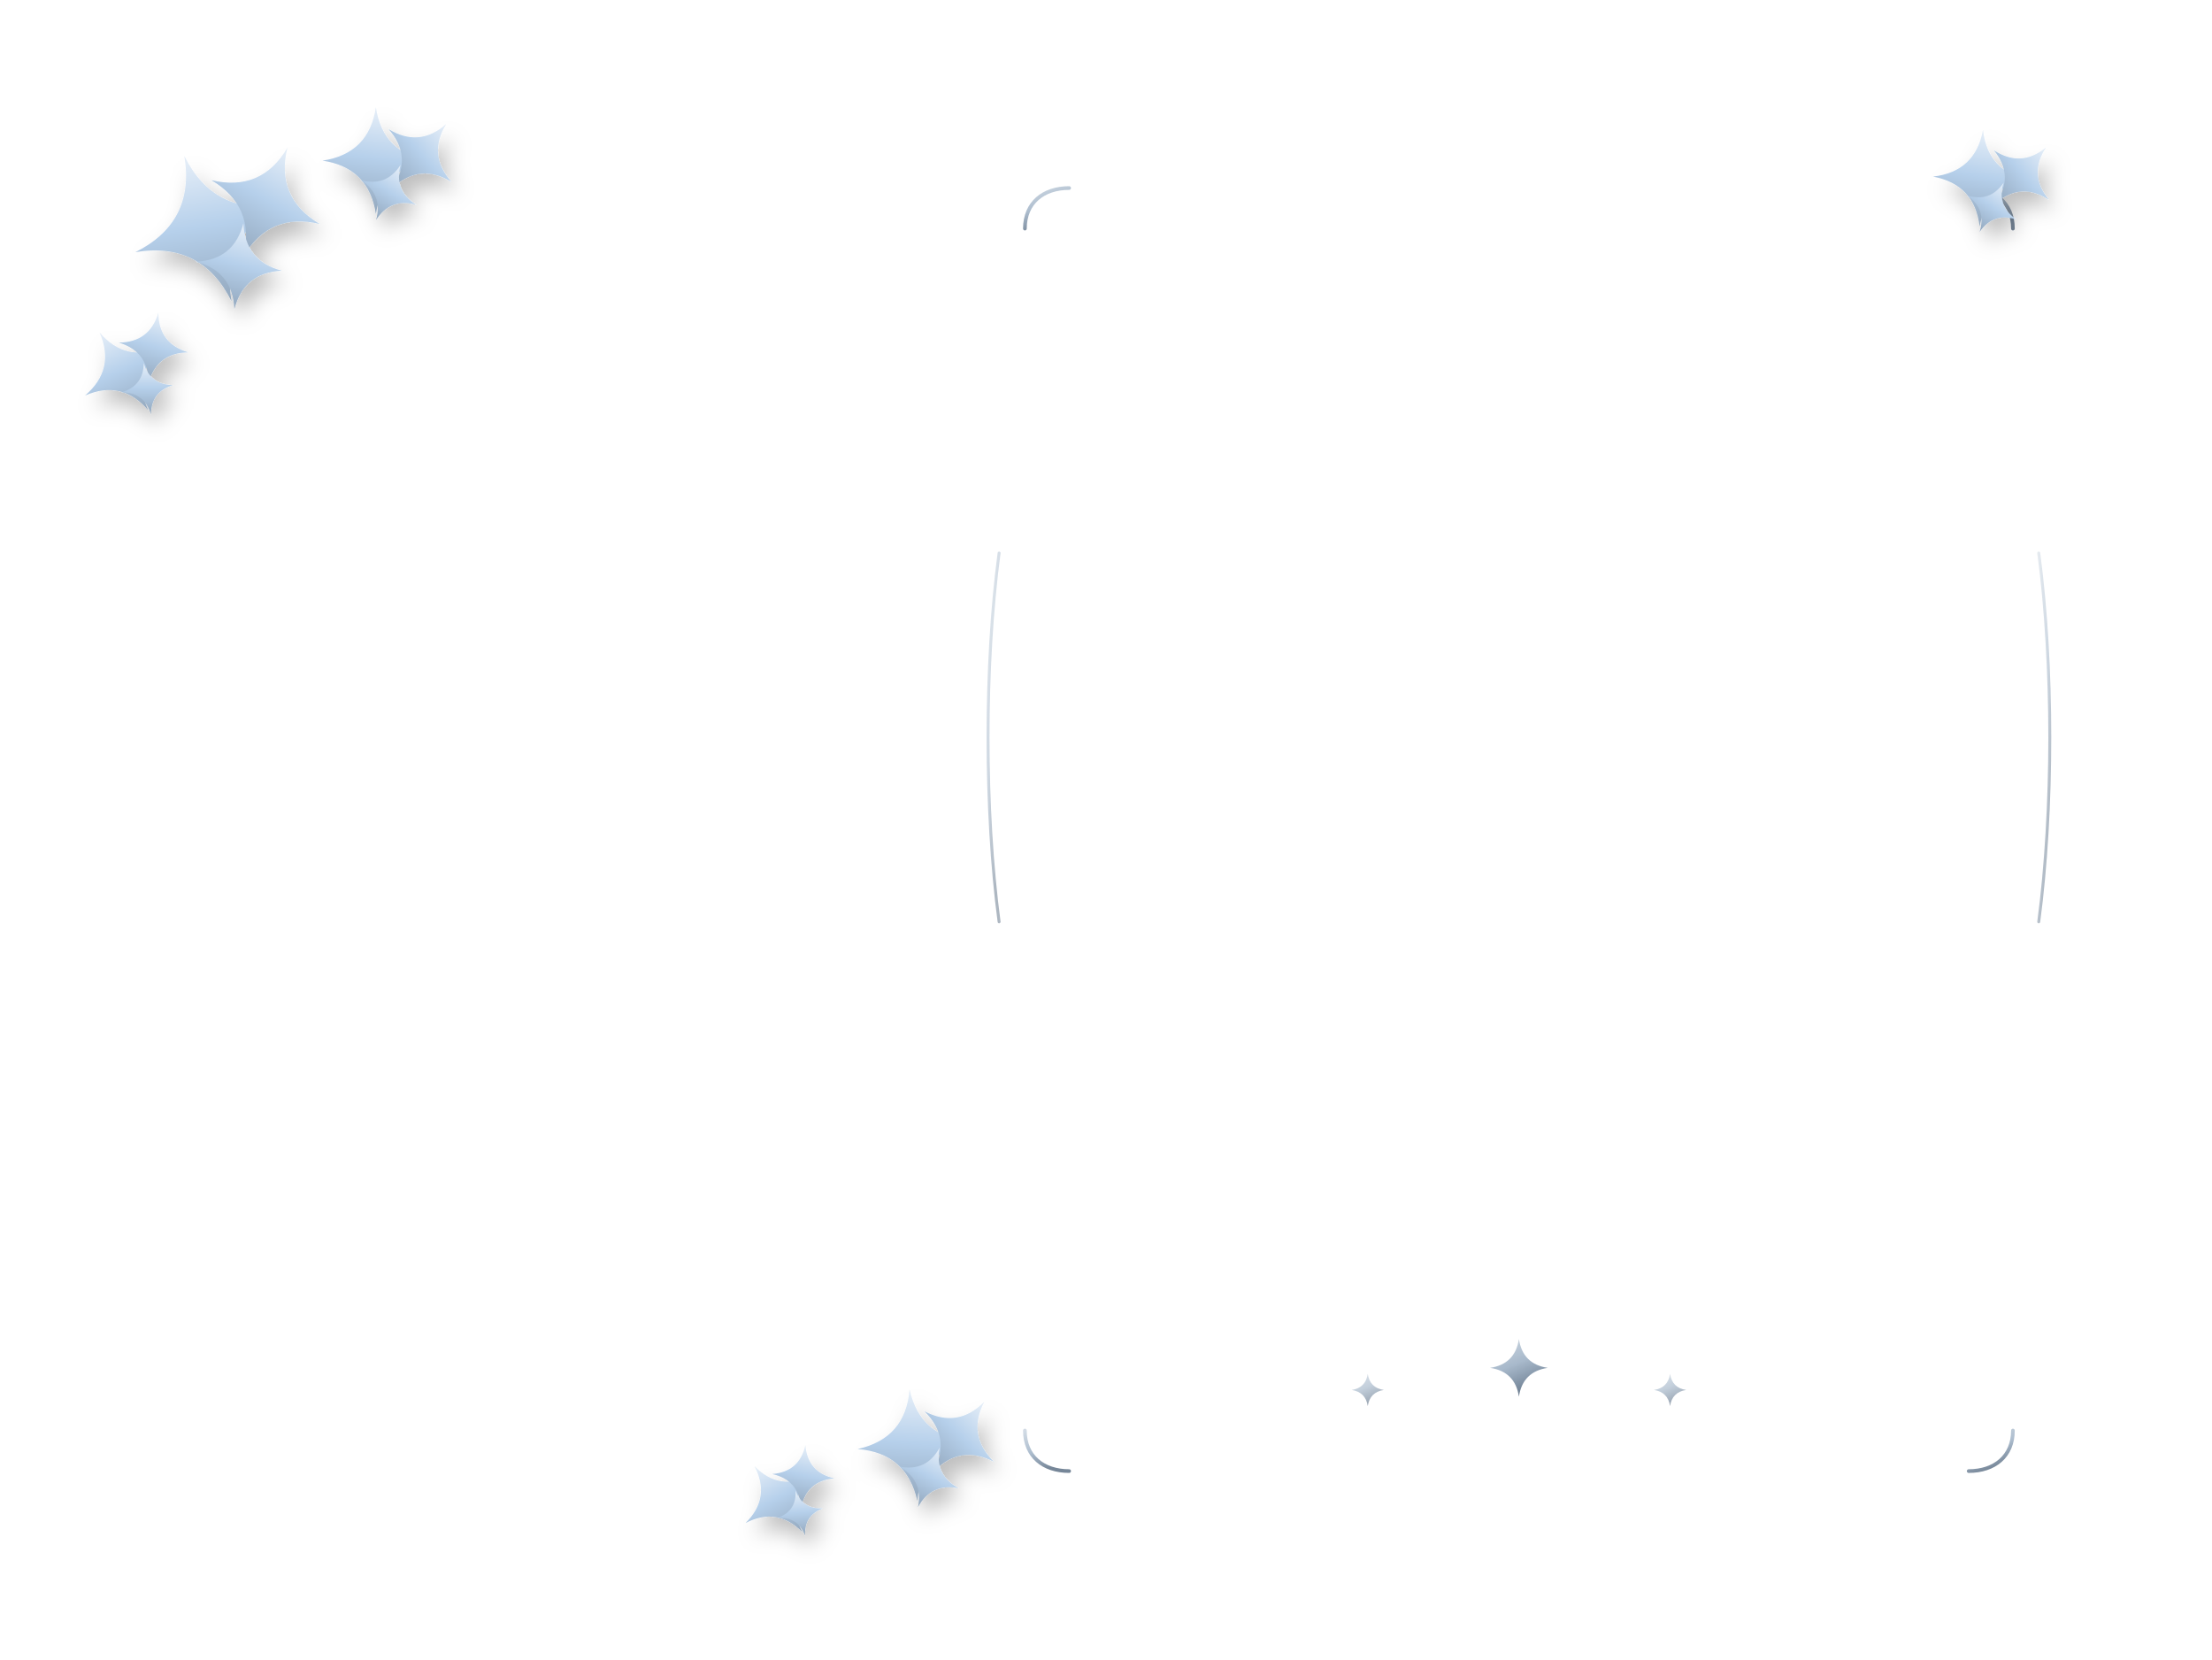
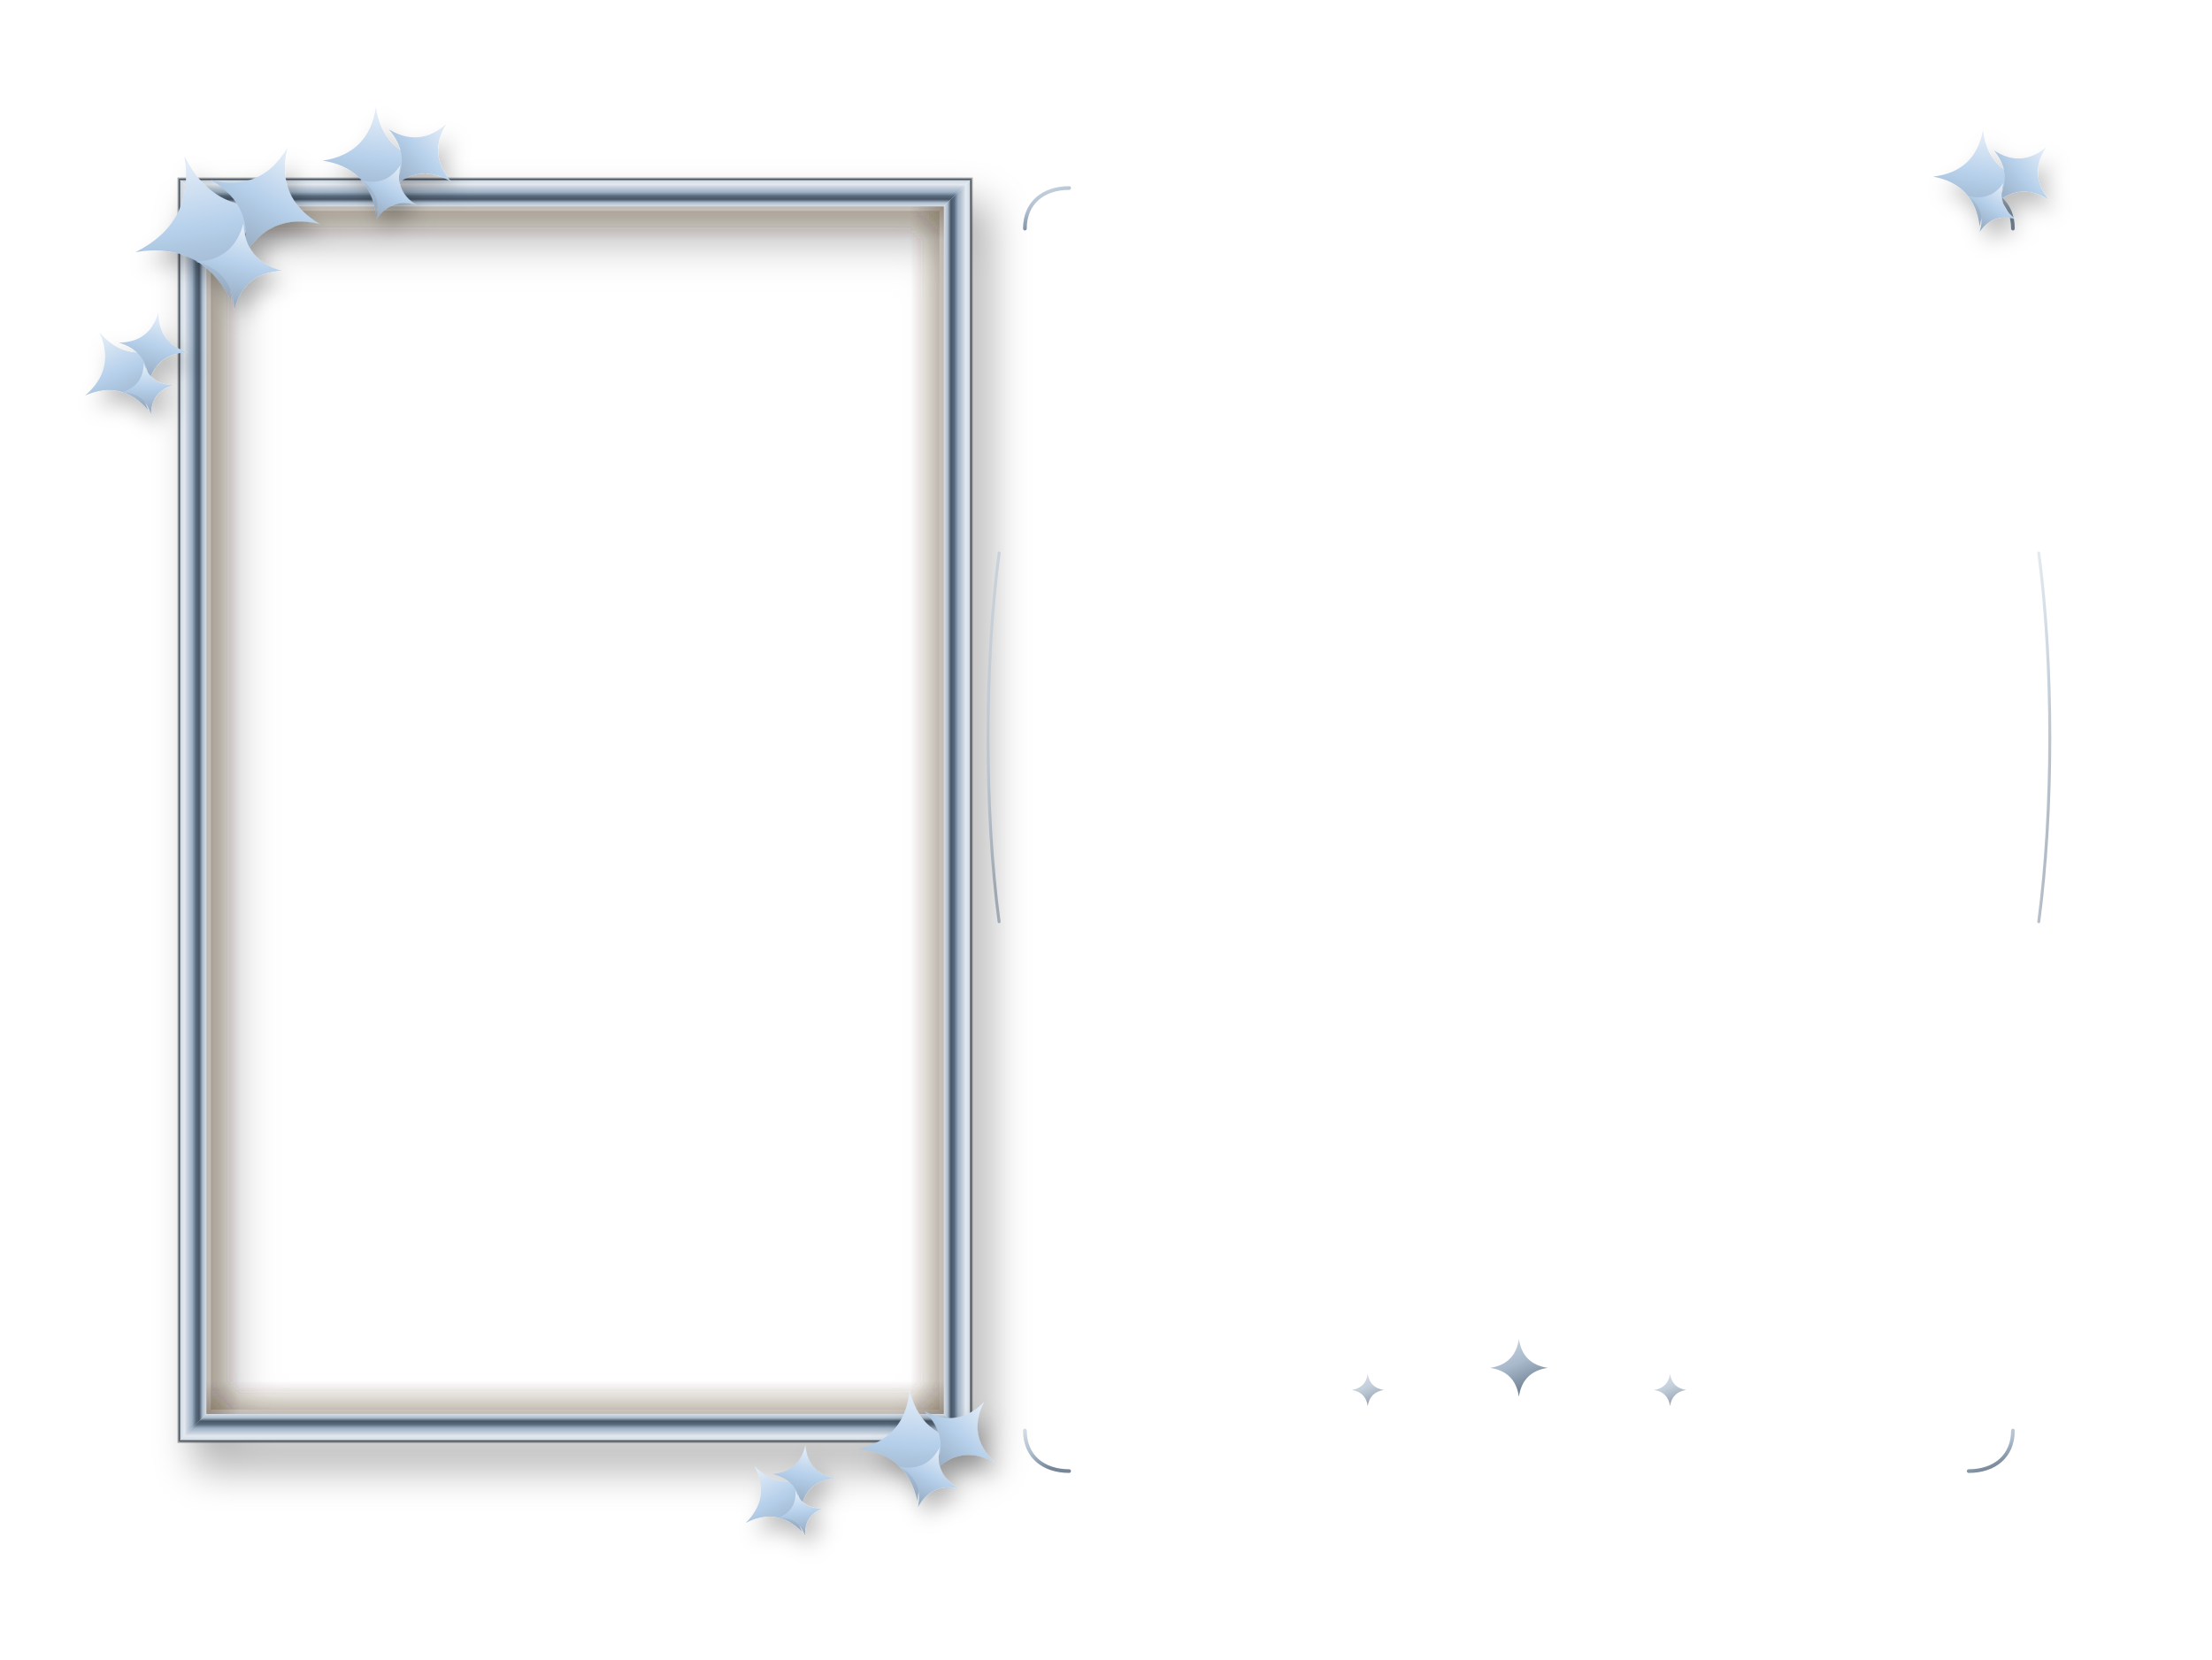
<svg xmlns="http://www.w3.org/2000/svg" viewBox="0 0 1200 900" width="1200" height="900">
  <defs>
+     <linearGradient id="bvT" x1="0" y1="0" x2="0" y2="1">
+       <stop offset="0%" stop-color="#556679" />
+       <stop offset="8%" stop-color="#d4dce5" />
+       <stop offset="20%" stop-color="#e4e9ef" />
+       <stop offset="33%" stop-color="#c1cdda" />
+       <stop offset="48%" stop-color="#9fb2c6" />
+       <stop offset="62%" stop-color="#596b7f" />
+       <stop offset="74%" stop-color="#475565" />
+       <stop offset="86%" stop-color="#adbecf" />
+       <stop offset="100%" stop-color="#d9e0e8" />
+     </linearGradient>
+     <linearGradient id="bvL" x1="0" y1="0" x2="1" y2="0">
+       <stop offset="0%" stop-color="#556679" />
+       <stop offset="8%" stop-color="#d4dce5" />
+       <stop offset="20%" stop-color="#e4e9ef" />
+       <stop offset="33%" stop-color="#c1cdda" />
+       <stop offset="48%" stop-color="#9fb2c6" />
+       <stop offset="62%" stop-color="#596b7f" />
+       <stop offset="74%" stop-color="#475565" />
+       <stop offset="86%" stop-color="#adbecf" />
+       <stop offset="100%" stop-color="#d9e0e8" />
+     </linearGradient>
+     <linearGradient id="bvB" x1="0" y1="1" x2="0" y2="0">
+       <stop offset="0%" stop-color="#556679" />
+       <stop offset="8%" stop-color="#d4dce5" />
+       <stop offset="20%" stop-color="#e4e9ef" />
+       <stop offset="33%" stop-color="#c1cdda" />
+       <stop offset="48%" stop-color="#9fb2c6" />
+       <stop offset="62%" stop-color="#596b7f" />
+       <stop offset="74%" stop-color="#475565" />
+       <stop offset="86%" stop-color="#adbecf" />
+       <stop offset="100%" stop-color="#d9e0e8" />
+     </linearGradient>
+     <linearGradient id="bvR" x1="1" y1="0" x2="0" y2="0">
+       <stop offset="0%" stop-color="#556679" />
+       <stop offset="8%" stop-color="#d4dce5" />
+       <stop offset="20%" stop-color="#e4e9ef" />
+       <stop offset="33%" stop-color="#c1cdda" />
+       <stop offset="48%" stop-color="#9fb2c6" />
+       <stop offset="62%" stop-color="#596b7f" />
+       <stop offset="74%" stop-color="#475565" />
+       <stop offset="86%" stop-color="#adbecf" />
+       <stop offset="100%" stop-color="#d9e0e8" />
+     </linearGradient>
+     <linearGradient id="isT" x1="0" y1="0" x2="0" y2="1">
+       <stop offset="0%" stop-color="#3d2610" stop-opacity="0.3" />
+       <stop offset="100%" stop-color="#3d2610" stop-opacity="0" />
+     </linearGradient>
+     <linearGradient id="isB" x1="0" y1="1" x2="0" y2="0">
+       <stop offset="0%" stop-color="#3d2610" stop-opacity="0.3" />
+       <stop offset="100%" stop-color="#3d2610" stop-opacity="0" />
+     </linearGradient>
+     <linearGradient id="isL" x1="0" y1="0" x2="1" y2="0">
+       <stop offset="0%" stop-color="#3d2610" stop-opacity="0.3" />
+       <stop offset="100%" stop-color="#3d2610" stop-opacity="0" />
+     </linearGradient>
+     <linearGradient id="isR" x1="1" y1="0" x2="0" y2="0">
+       <stop offset="0%" stop-color="#3d2610" stop-opacity="0.3" />
+       <stop offset="100%" stop-color="#3d2610" stop-opacity="0" />
+     </linearGradient>
+     <filter id="castR" x="-16%" y="-12%" width="136%" height="128%">
+       <feDropShadow dx="9" dy="14" stdDeviation="11" flood-color="#000000" flood-opacity="0.34" />
+     </filter>
    <linearGradient id="pt" x1="0" y1="1" x2="0.15" y2="0">
      <stop offset="0%" stop-color="#8ea2b7" />
      <stop offset="58%" stop-color="#b6d0eb" />
      <stop offset="100%" stop-color="#e2ecf7" />
    </linearGradient>
    <symbol id="mot" viewBox="-50 -50 100 100">
      <path d="M0,-46 Q6,-6 46,0 Q6,6 0,46 Q-6,6 -46,0 Q-6,-6 0,-46 Z" />
    </symbol>
    <symbol id="dec" viewBox="-100 -100 200 200">
      <g fill="url(#pt)" color="#5e7186">
        <use href="#mot" x="-50" y="-50" width="100" height="100" transform="translate(-22,10) rotate(-18) scale(1.5)" />
        <use href="#mot" x="-50" y="-50" width="100" height="100" transform="translate(30,-14) rotate(22) scale(1.15)" />
        <use href="#mot" x="-50" y="-50" width="100" height="100" transform="translate(6,44) rotate(6) scale(0.85)" />
      </g>
    </symbol>
    <linearGradient id="pnl" x1="0" y1="0" x2="0.4" y2="1">
      <stop offset="0%" stop-color="#cad5e0" />
      <stop offset="52%" stop-color="#9fb2c6" />
      <stop offset="100%" stop-color="#5e7186" />
    </linearGradient>
    <symbol id="pmo" viewBox="-50 -50 100 100">
      <path d="M0,-46 Q6,-6 46,0 Q6,6 0,46 Q-6,6 -46,0 Q-6,-6 0,-46 Z" />
    </symbol>
    <filter id="dr" x="-26%" y="-26%" width="154%" height="154%">
      <feDropShadow dx="4" dy="7" stdDeviation="6" flood-color="#000000" flood-opacity="0.26" />
    </filter>
  </defs>
+   <g transform="translate(112,112)" filter="url(#castR)">
+     <path d="M-15,-15 L415,-15 L400,0 L0,0 Z" fill="url(#bvT)" />
+     <path d="M-15,-15 L0,0 L0,655 L-15,670 Z" fill="url(#bvL)" />
+     <path d="M415,-15 L415,670 L400,655 L400,0 Z" fill="url(#bvR)" />
+     <path d="M415,670 L-15,670 L0,655 L400,655 Z" fill="url(#bvB)" />
+     <rect x="-15" y="-15" width="430" height="685" fill="none" stroke="#00000055" stroke-width="1.4" />
+     <rect x="1.2" y="1.2" width="397.6" height="652.6" fill="none" stroke="#ffffffaa" stroke-width="2.2" />
+     <rect x="0" y="0" width="400" height="18" fill="url(#isT)" />
+     <rect x="0" y="637" width="400" height="18" fill="url(#isB)" />
+     <rect x="0" y="0" width="18" height="655" fill="url(#isL)" />
+     <rect x="382" y="0" width="18" height="655" fill="url(#isR)" />
+   </g>
  <g fill="none" stroke="url(#pnl)" stroke-linecap="round" opacity="0.85">
    <path d="M556,124 C556,110 566,102 580,102" stroke-width="2" />
    <path d="M1092,124 C1092,110 1082,102 1068,102" stroke-width="2" />
    <path d="M556,776 C556,790 566,798 580,798" stroke-width="2" />
    <path d="M1092,776 C1092,790 1082,798 1068,798" stroke-width="2" />
    <path d="M542,300 C534,360 534,440 542,500" stroke-width="1.6" opacity="0.6" />
    <path d="M1106,300 C1114,360 1114,440 1106,500" stroke-width="1.6" opacity="0.6" />
  </g>
  <g fill="url(#pnl)" opacity="0.9">
    <use href="#pmo" x="-50" y="-50" width="100" height="100" transform="translate(824,742) scale(0.34)" />
    <use href="#pmo" x="-50" y="-50" width="100" height="100" transform="translate(742,754) scale(0.19)" opacity="0.7" />
    <use href="#pmo" x="-50" y="-50" width="100" height="100" transform="translate(906,754) scale(0.19)" opacity="0.7" />
  </g>
  <g filter="url(#dr)">
    <use href="#dec" x="-100" y="-100" width="200" height="200" transform="translate(126,118) scale(0.6)" />
    <use href="#dec" x="-100" y="-100" width="200" height="200" transform="translate(214,86) rotate(18) scale(0.42)" />
    <use href="#dec" x="-100" y="-100" width="200" height="200" transform="translate(74,196) rotate(-14) scale(0.36)" />
    <use href="#dec" x="-100" y="-100" width="200" height="200" transform="translate(506,782) rotate(14) scale(0.44)" />
    <use href="#dec" x="-100" y="-100" width="200" height="200" transform="translate(428,808) rotate(-18) scale(0.32)" />
    <use href="#dec" x="-100" y="-100" width="200" height="200" transform="translate(1084,96) rotate(20) scale(0.38)" />
  </g>
</svg>
